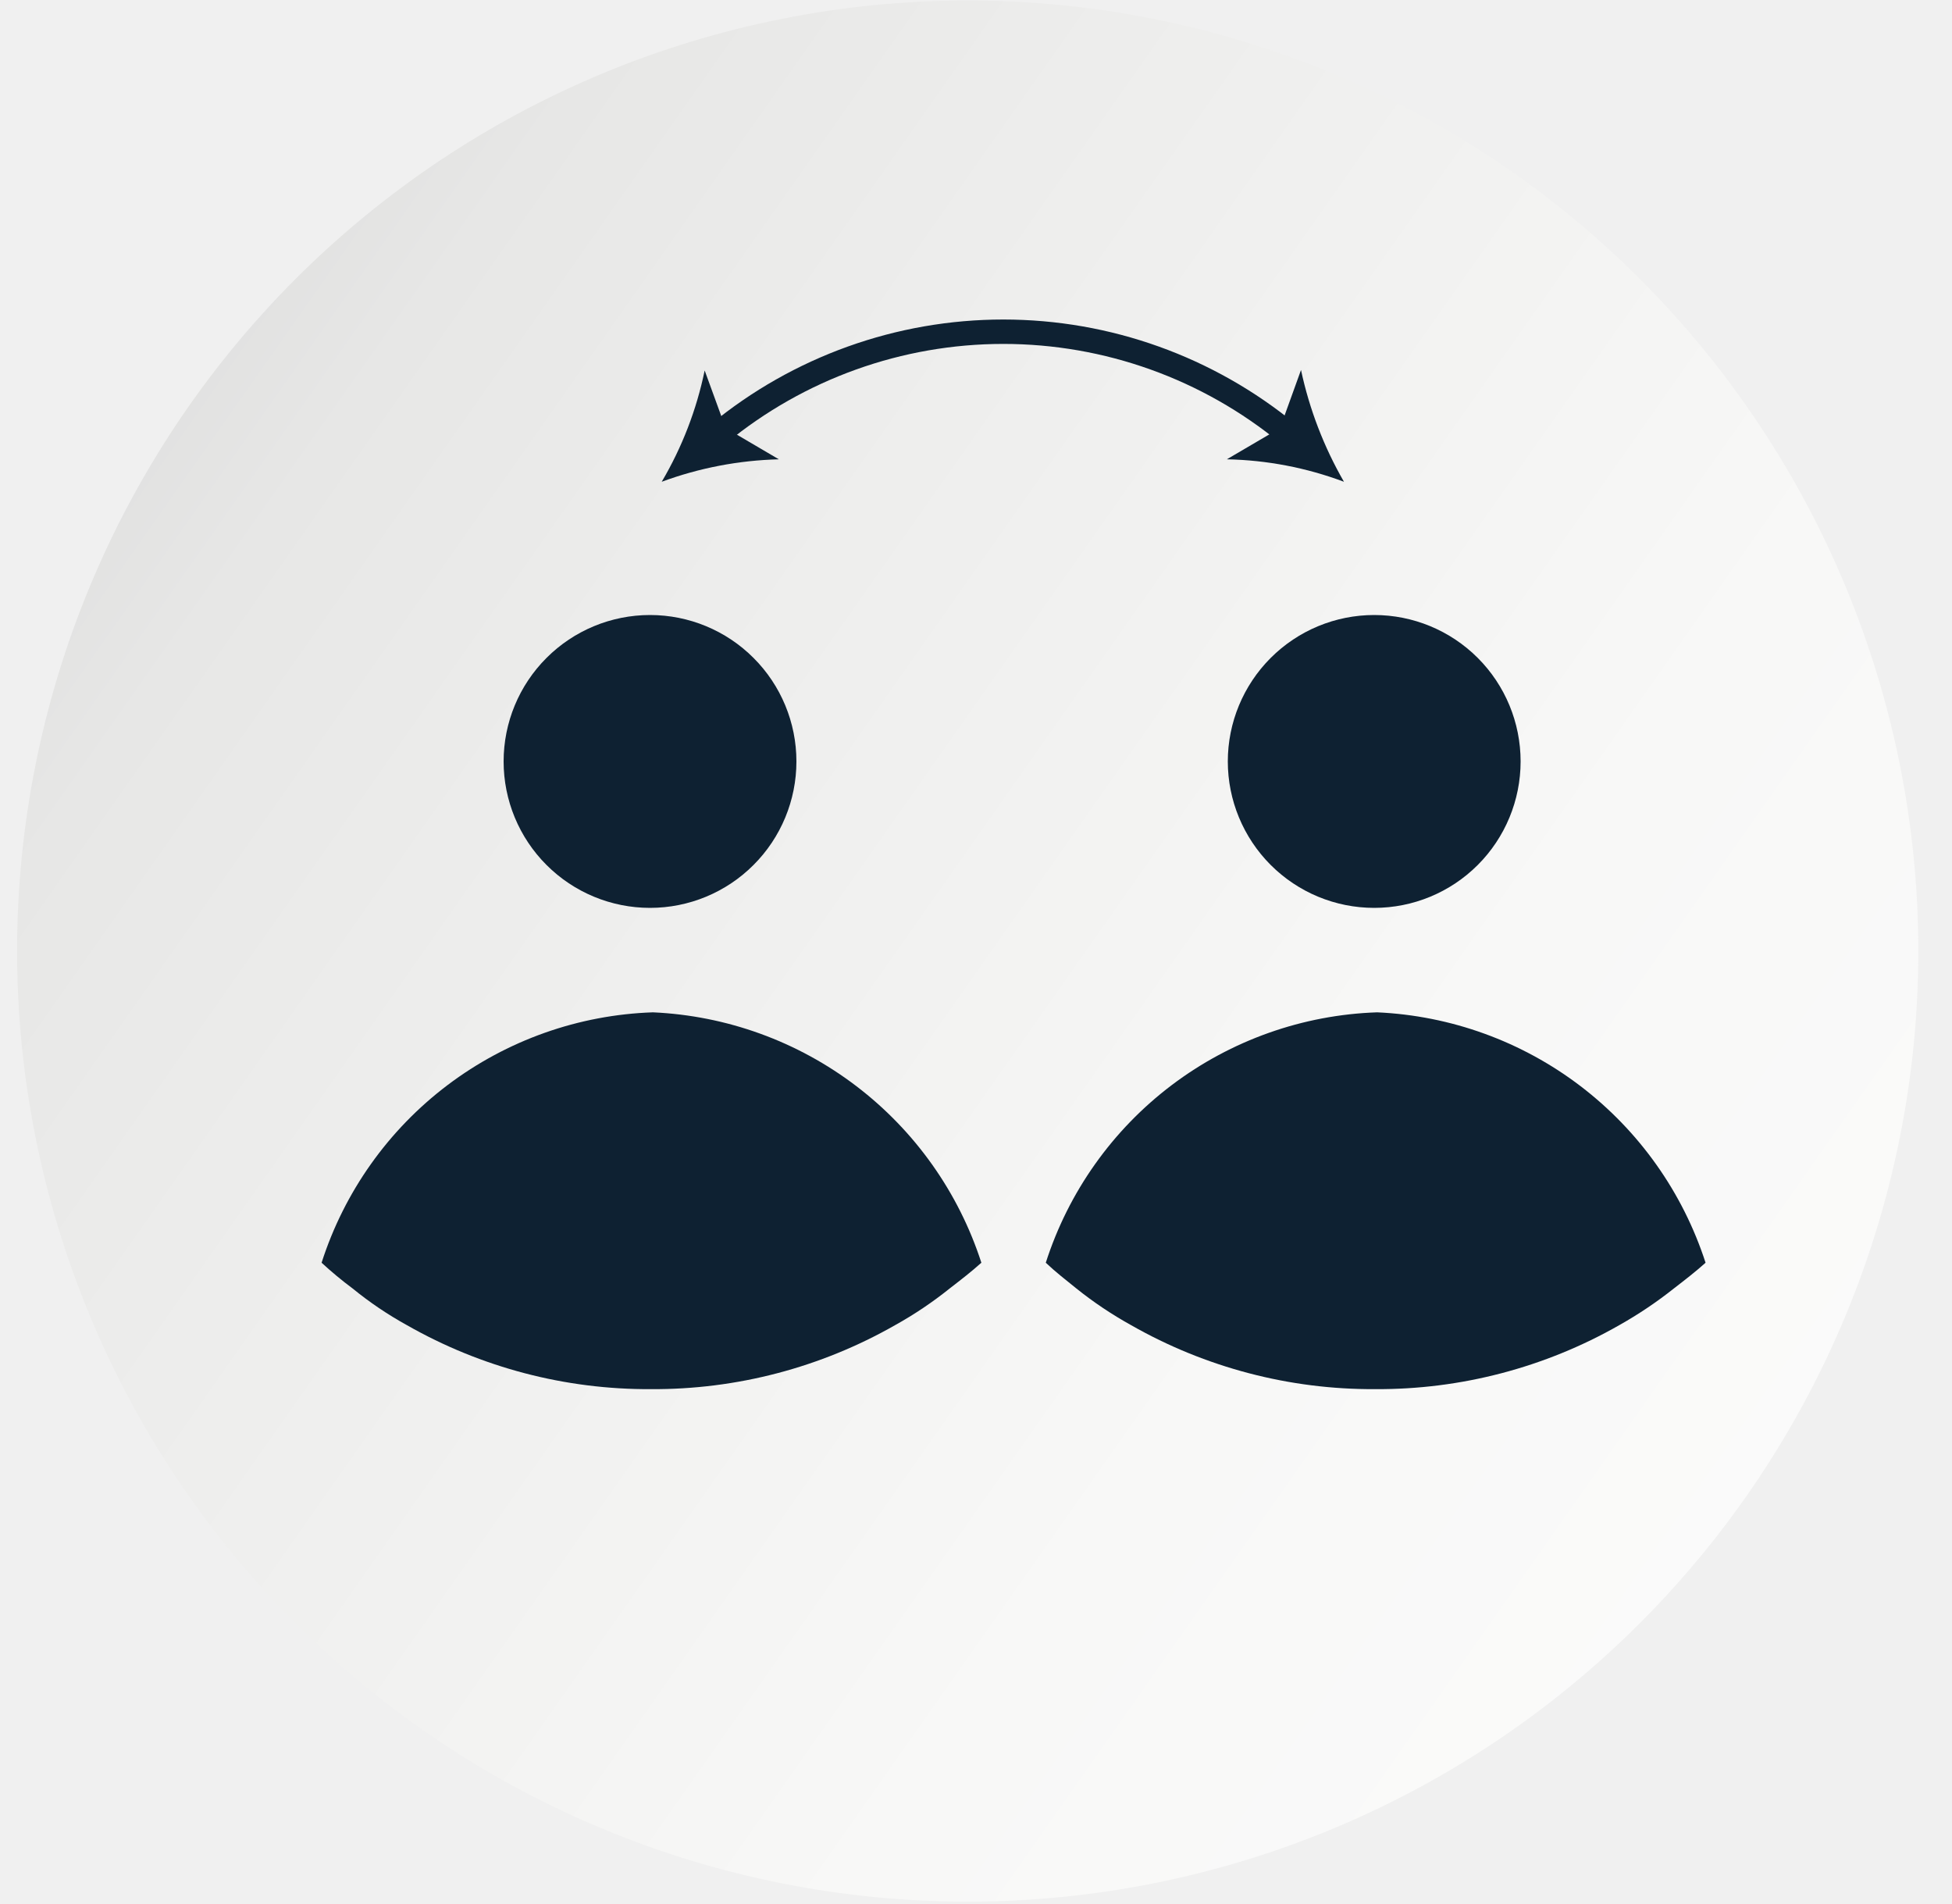
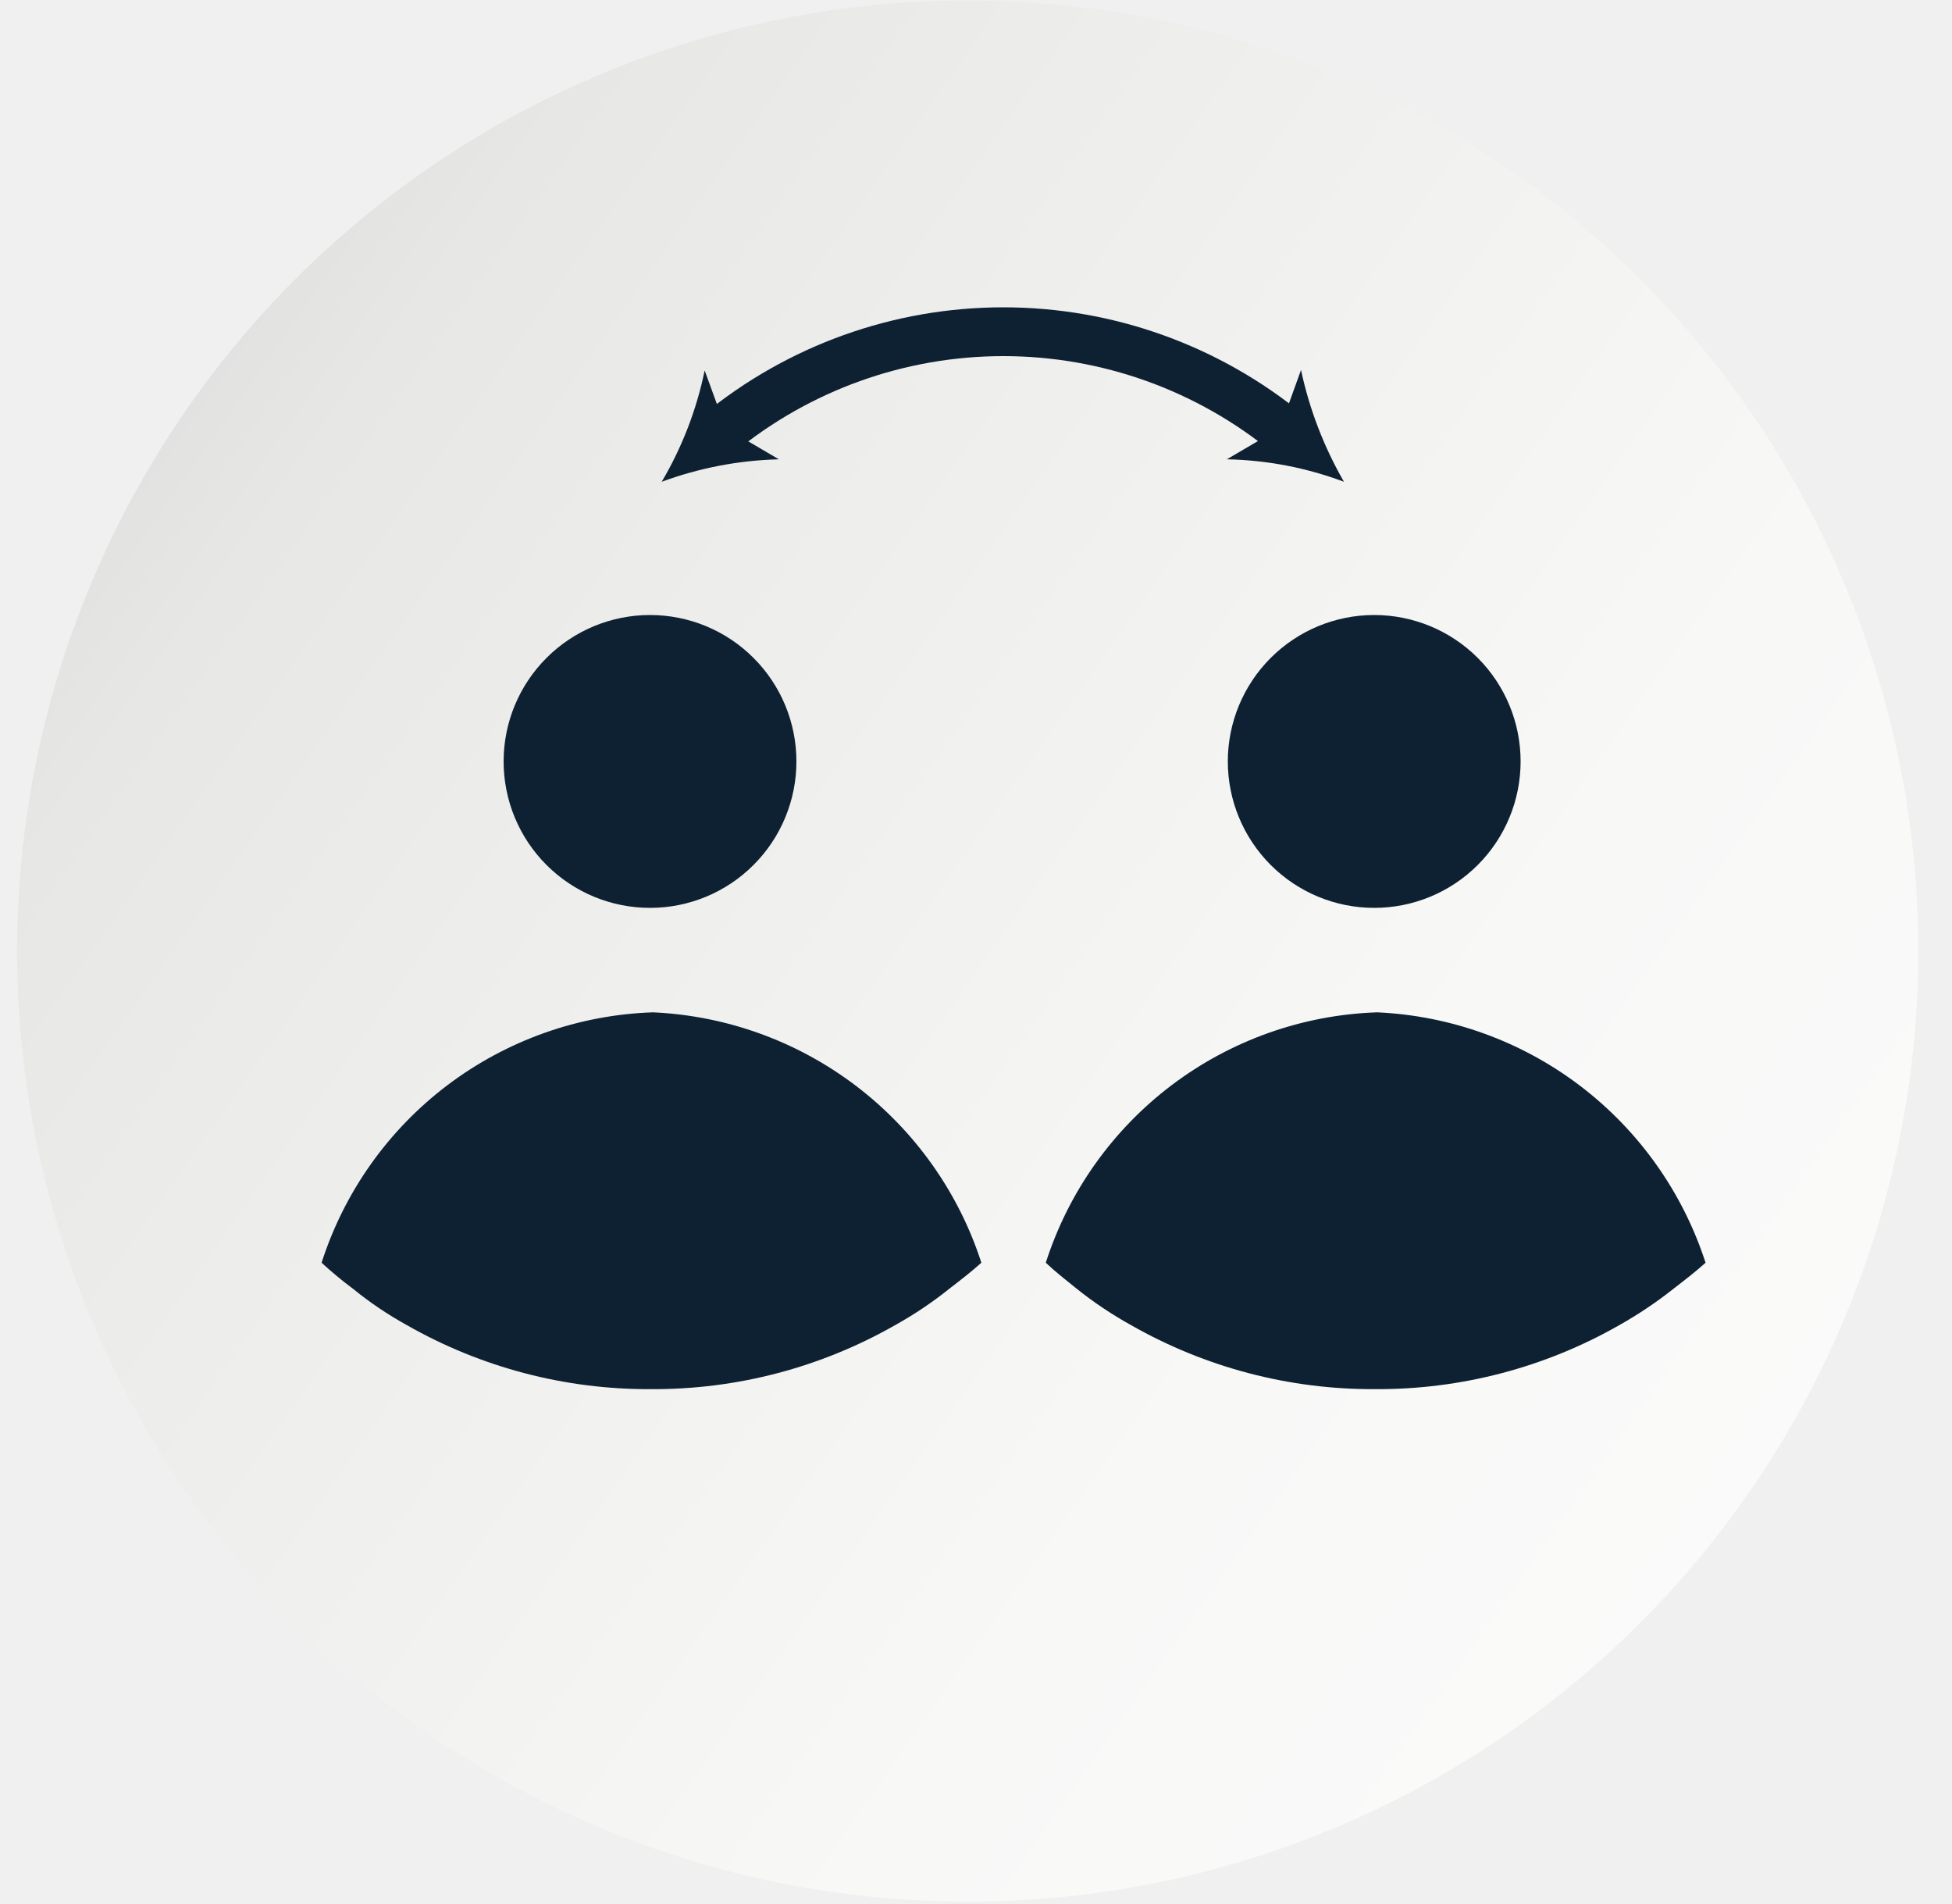
<svg xmlns="http://www.w3.org/2000/svg" width="40" height="39" viewBox="0 0 40 39" fill="none">
  <mask id="mask0_35_2" style="mask-type:luminance" maskUnits="userSpaceOnUse" x="0" y="0" width="40" height="39">
    <path d="M0.35 19.48C0.35 24.646 2.402 29.601 6.055 33.254C9.708 36.908 14.663 38.96 19.83 38.96C24.996 38.96 29.951 36.908 33.604 33.254C37.257 29.601 39.31 24.646 39.31 19.48C39.307 14.315 37.254 9.363 33.601 5.712C29.948 2.061 24.994 0.01 19.83 0.01C14.665 0.01 9.712 2.061 6.059 5.712C2.406 9.363 0.352 14.315 0.35 19.48Z" fill="white" />
  </mask>
  <g mask="url(#mask0_35_2)">
    <path d="M13.24 -18.979L-17.952 25.42L26.446 56.612L57.639 12.214L13.24 -18.979Z" fill="url(#paint0_linear_35_2)" />
  </g>
  <path d="M13.32 12.6C12.525 12.6 11.761 12.916 11.199 13.479C10.636 14.041 10.32 14.804 10.32 15.6C10.32 16.395 10.636 17.159 11.199 17.721C11.761 18.284 12.525 18.6 13.32 18.6C14.116 18.6 14.879 18.284 15.441 17.721C16.004 17.159 16.32 16.395 16.32 15.6C16.32 14.804 16.004 14.041 15.441 13.479C14.879 12.916 14.116 12.6 13.32 12.6Z" fill="#0E2132" />
  <path d="M6.59 25.87C6.794 26.058 7.007 26.235 7.229 26.4C7.576 26.683 7.948 26.934 8.34 27.15C9.863 28.018 11.587 28.47 13.34 28.46C15.092 28.47 16.817 28.018 18.34 27.15C18.737 26.93 19.115 26.675 19.47 26.39C19.69 26.22 19.91 26.05 20.11 25.87C19.645 24.431 18.751 23.169 17.548 22.252C16.345 21.335 14.891 20.808 13.38 20.74C11.857 20.791 10.388 21.312 9.172 22.23C7.957 23.148 7.055 24.419 6.59 25.87Z" fill="#0E2132" />
  <path d="M28.16 12.6C27.364 12.6 26.602 12.916 26.039 13.479C25.477 14.041 25.16 14.804 25.16 15.6C25.16 16.395 25.477 17.159 26.039 17.721C26.602 18.284 27.364 18.6 28.16 18.6C28.956 18.6 29.719 18.284 30.282 17.721C30.844 17.159 31.16 16.395 31.16 15.6C31.16 14.804 30.844 14.041 30.282 13.479C29.719 12.916 28.956 12.6 28.16 12.6Z" fill="#0E2132" />
  <path d="M21.43 25.87C21.63 26.06 21.85 26.23 22.06 26.4C22.411 26.681 22.786 26.932 23.18 27.15C24.703 28.018 26.427 28.47 28.18 28.46C29.932 28.47 31.657 28.018 33.18 27.15C33.576 26.927 33.954 26.673 34.31 26.39C34.53 26.22 34.75 26.05 34.95 25.87C34.484 24.431 33.59 23.169 32.388 22.252C31.185 21.335 29.731 20.808 28.22 20.74C26.697 20.791 25.228 21.312 24.012 22.23C22.797 23.148 21.895 24.419 21.43 25.87Z" fill="#0E2132" />
-   <path d="M14.72 8.89C16.365 7.536 18.429 6.796 20.56 6.796C22.69 6.796 24.755 7.536 26.4 8.89" stroke="#0E2132" stroke-width="0.5" stroke-miterlimit="10" />
+   <path d="M14.72 8.89C16.365 7.536 18.429 6.796 20.56 6.796C22.69 6.796 24.755 7.536 26.4 8.89" stroke="#0E2132" strokeWidth="0.5" stroke-miterlimit="10" />
  <path d="M13.56 9.87C14.329 9.586 15.14 9.431 15.96 9.41L14.87 8.77L14.44 7.59C14.274 8.393 13.977 9.163 13.56 9.87Z" fill="#0E2132" />
  <path d="M27.54 9.87C26.771 9.582 25.96 9.426 25.14 9.41L26.23 8.771L26.66 7.58C26.832 8.384 27.129 9.157 27.54 9.87Z" fill="#0E2132" />
  <defs>
    <linearGradient id="paint0_linear_35_2" x1="1.102" y1="3.422" x2="41.039" y2="31.48" gradientUnits="userSpaceOnUse">
      <stop stop-color="#D9D9D9" />
      <stop offset="0.16" stop-color="#E7E7E6" />
      <stop offset="0.3" stop-color="#ECECEB" />
      <stop offset="0.69" stop-color="#F8F8F7" />
      <stop offset="1" stop-color="#FBFBFB" />
    </linearGradient>
  </defs>
</svg>
